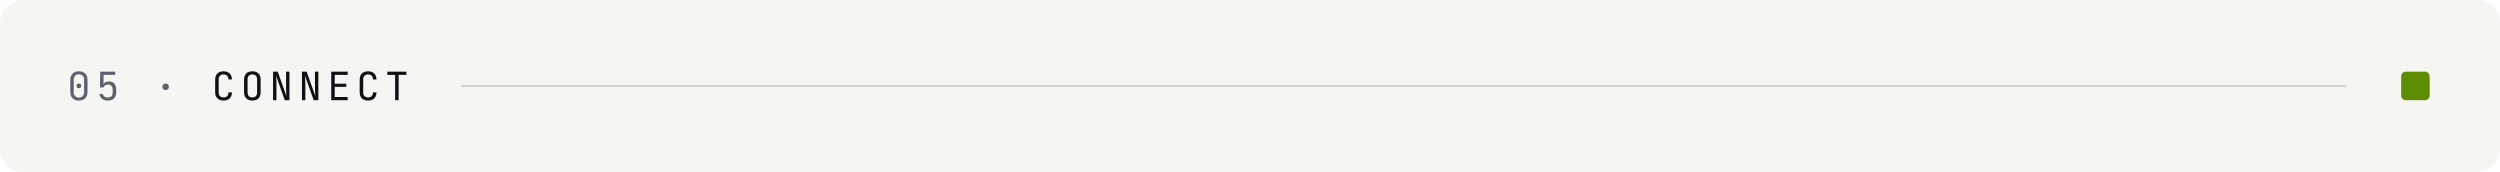
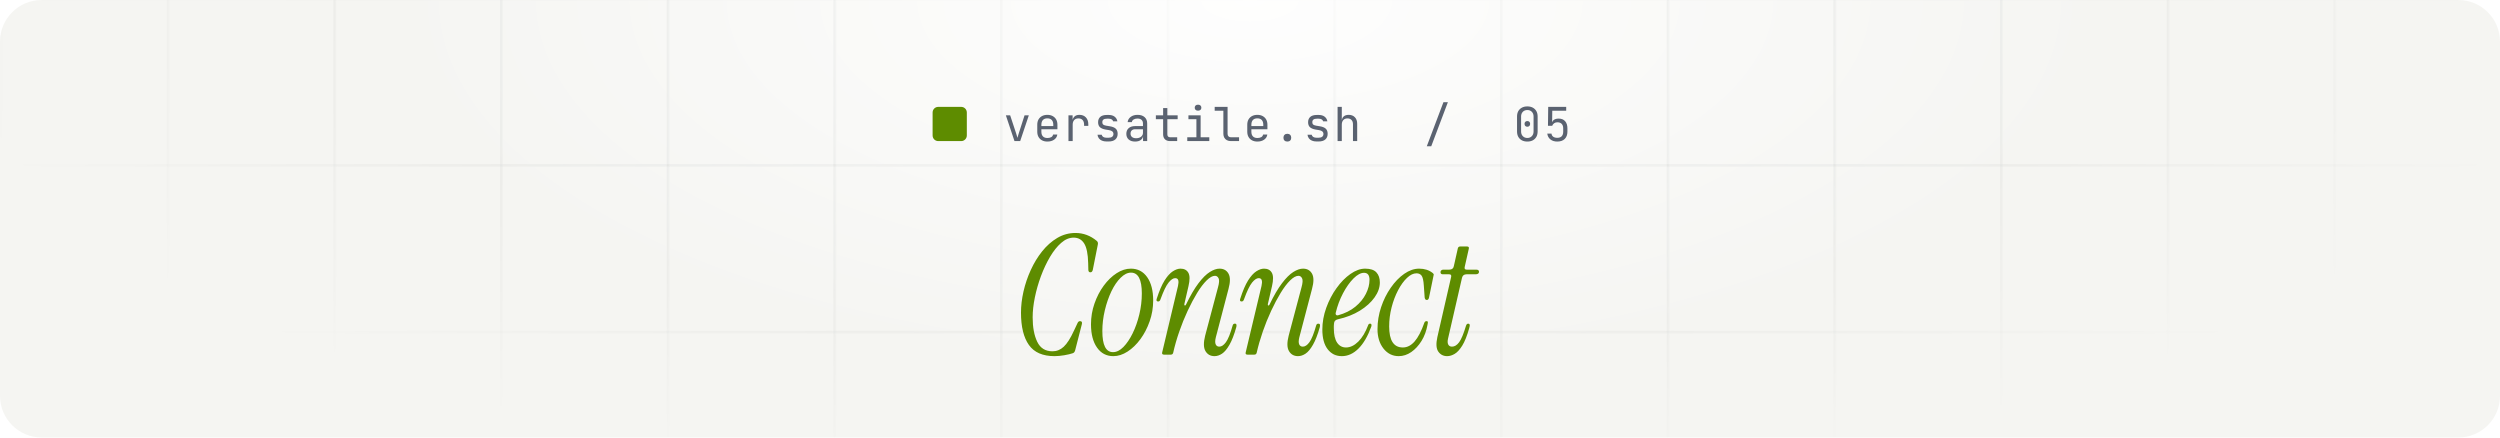
- <svg xmlns="http://www.w3.org/2000/svg" width="1280" height="88" viewBox="0 0 1280 88" role="img" aria-label="05 · connect">
-   <defs />
-   <rect width="1280" height="88" rx="12" fill="#f5f5f2" />
-   <path fill="#5a6270" d="M40.4 51.5Q39.06 51.5 38.07 50.97Q37.08 50.44 36.54 49.47Q36 48.5 36 47.2L36 40.8Q36 39.48 36.54 38.52Q37.08 37.56 38.07 37.03Q39.06 36.5 40.4 36.5Q41.76 36.5 42.74 37.03Q43.72 37.56 44.26 38.52Q44.8 39.48 44.8 40.8L44.8 47.2Q44.8 48.5 44.26 49.47Q43.72 50.44 42.73 50.97Q41.74 51.5 40.4 51.5ZM40.4 49.96Q41.6 49.96 42.33 49.19Q43.06 48.42 43.06 47.2L43.06 40.8Q43.06 39.58 42.33 38.81Q41.6 38.04 40.4 38.04Q39.2 38.04 38.47 38.81Q37.74 39.58 37.74 40.8L37.74 47.2Q37.74 48.42 38.47 49.19Q39.2 49.96 40.4 49.96ZM40.4 45.18Q39.86 45.18 39.53 44.84Q39.2 44.5 39.2 43.94Q39.2 43.4 39.53 43.07Q39.86 42.74 40.4 42.74Q40.94 42.74 41.27 43.07Q41.6 43.4 41.6 43.94Q41.6 44.5 41.27 44.84Q40.94 45.18 40.4 45.18ZM55.16 51.5Q53.38 51.5 52.24 50.58Q51.1 49.66 50.9 48.1L52.7 48.1Q52.8 48.96 53.44 49.43Q54.08 49.9 55.18 49.9Q56.44 49.9 57.07 49.22Q57.7 48.54 57.7 47.3L57.7 45.88Q57.7 44.64 57.07 43.96Q56.44 43.28 55.2 43.28Q54.42 43.28 53.84 43.69Q53.26 44.1 53 44.78L51.2 44.78L51.3 36.7L58.98 36.7L58.98 38.34L53.04 38.34L52.98 43.2L53.54 43.2L52.98 43.72Q52.98 42.78 53.73 42.24Q54.48 41.7 55.74 41.7Q57.52 41.68 58.51 42.79Q59.5 43.9 59.5 45.88L59.5 47.3Q59.5 49.24 58.36 50.37Q57.22 51.5 55.16 51.5ZM84.8 46.1Q84.04 46.1 83.59 45.66Q83.14 45.22 83.14 44.48Q83.14 43.7 83.59 43.24Q84.04 42.78 84.8 42.78Q85.56 42.78 86.01 43.24Q86.46 43.7 86.46 44.48Q86.46 45.22 86.01 45.66Q85.56 46.1 84.8 46.1Z" />
-   <path fill="#0e1116" d="M114.48 51.5Q113.16 51.5 112.19 51Q111.22 50.5 110.69 49.55Q110.16 48.6 110.16 47.3L110.16 40.7Q110.16 39.38 110.69 38.44Q111.22 37.5 112.19 37Q113.16 36.5 114.48 36.5Q115.8 36.5 116.76 37.01Q117.72 37.52 118.24 38.46Q118.76 39.4 118.76 40.7L116.96 40.7Q116.96 39.46 116.31 38.79Q115.66 38.12 114.48 38.12Q113.3 38.12 112.63 38.78Q111.96 39.44 111.96 40.68L111.96 47.3Q111.96 48.54 112.63 49.21Q113.3 49.88 114.48 49.88Q115.66 49.88 116.31 49.21Q116.96 48.54 116.96 47.3L118.76 47.3Q118.76 48.58 118.24 49.53Q117.72 50.48 116.76 50.99Q115.8 51.5 114.48 51.5ZM129.2 51.5Q127.88 51.5 126.93 51Q125.98 50.5 125.47 49.55Q124.96 48.6 124.96 47.3L124.96 40.7Q124.96 39.38 125.47 38.44Q125.98 37.5 126.93 37Q127.88 36.5 129.2 36.5Q130.52 36.5 131.47 37Q132.42 37.5 132.93 38.44Q133.44 39.38 133.44 40.68L133.44 47.3Q133.44 48.6 132.93 49.55Q132.42 50.5 131.47 51Q130.52 51.5 129.2 51.5ZM129.2 49.88Q130.38 49.88 131.01 49.21Q131.64 48.54 131.64 47.3L131.64 40.7Q131.64 39.46 131.01 38.79Q130.38 38.12 129.2 38.12Q128.04 38.12 127.4 38.79Q126.76 39.46 126.76 40.7L126.76 47.3Q126.76 48.54 127.4 49.21Q128.04 49.88 129.2 49.88ZM139.8 51.3L139.8 36.7L142.2 36.7L146.66 49.2Q146.62 48.7 146.57 47.97Q146.52 47.24 146.49 46.43Q146.46 45.62 146.46 44.9L146.46 36.7L148.2 36.7L148.2 51.3L145.8 51.3L141.36 38.8Q141.4 39.28 141.44 40.01Q141.48 40.74 141.51 41.55Q141.54 42.36 141.54 43.1L141.54 51.3ZM154.6 51.3L154.6 36.7L157 36.7L161.46 49.2Q161.42 48.7 161.37 47.97Q161.32 47.24 161.29 46.43Q161.26 45.62 161.26 44.9L161.26 36.7L163 36.7L163 51.3L160.6 51.3L156.16 38.8Q156.2 39.28 156.24 40.01Q156.28 40.74 156.31 41.55Q156.34 42.36 156.34 43.1L156.34 51.3ZM169.6 51.3L169.6 36.7L178 36.7L178 38.34L171.38 38.34L171.38 42.86L177.3 42.86L177.3 44.48L171.38 44.48L171.38 49.66L178 49.66L178 51.3ZM188.48 51.5Q187.16 51.5 186.19 51Q185.22 50.5 184.69 49.55Q184.16 48.6 184.16 47.3L184.16 40.7Q184.16 39.38 184.69 38.44Q185.22 37.5 186.19 37Q187.16 36.5 188.48 36.5Q189.8 36.5 190.76 37.01Q191.72 37.52 192.24 38.46Q192.76 39.4 192.76 40.7L190.96 40.7Q190.96 39.46 190.31 38.79Q189.66 38.12 188.48 38.12Q187.3 38.12 186.63 38.78Q185.96 39.44 185.96 40.68L185.96 47.3Q185.96 48.54 186.63 49.21Q187.3 49.88 188.48 49.88Q189.66 49.88 190.31 49.21Q190.96 48.54 190.96 47.3L192.76 47.3Q192.76 48.58 192.24 49.53Q191.72 50.48 190.76 50.99Q189.8 51.5 188.48 51.5ZM202.3 51.3L202.3 38.32L198.3 38.32L198.3 36.68L208.1 36.68L208.1 38.32L204.1 38.32L204.1 51.3Z" />
-   <rect x="236.1" y="43.5" width="965.3" height="1" fill="#0e1116" fill-opacity="0.16" />
-   <rect x="1229.4" y="36.7" width="14.6" height="14.6" rx="2.4" fill="#5e8c00" />
+ <svg xmlns="http://www.w3.org/2000/svg" width="960" height="168" viewBox="0 0 960 168" role="img" aria-label="Connect">
+   <defs>
+     <pattern id="grid" width="64" height="64" x="0" y="-1" patternUnits="userSpaceOnUse">
+       <g fill="#0e1116" fill-opacity="0.07">
+         <rect width="1" height="64" />
+         <rect width="64" height="1" />
+       </g>
+     </pattern>
+     <radialGradient id="fade" gradientUnits="userSpaceOnUse" cx="0" cy="0" r="1" gradientTransform="translate(480 0) scale(680 260)">
+       <stop offset="0.2" stop-color="#fff" />
+       <stop offset="0.75" stop-color="#000" />
+     </radialGradient>
+     <mask id="vignette" maskUnits="userSpaceOnUse" x="0" y="0" width="960" height="168">
+       <rect width="960" height="168" fill="url(#fade)" />
+     </mask>
+     <radialGradient id="beam" gradientUnits="userSpaceOnUse" cx="0" cy="0" r="1" gradientTransform="translate(480 0) scale(460 200)">
+       <stop offset="0" stop-color="#ffffff" stop-opacity="0.9" />
+       <stop offset="0.72" stop-color="#ffffff" stop-opacity="0" />
+     </radialGradient>
+   </defs>
+   <rect width="960" height="168" rx="16" fill="#f5f5f2" />
+   <rect width="960" height="168" rx="16" fill="url(#grid)" mask="url(#vignette)" />
+   <rect width="960" height="168" rx="16" fill="url(#beam)" />
+   <rect x="358.12" y="41.04" width="13.14" height="13.14" rx="2.16" fill="#5e8c00" />
+   <path fill="#5a6270" d="M389.56 54.18L386.25 44.28L387.9 44.28L390.1 50.94Q390.3 51.54 390.46 52.09Q390.62 52.63 390.69 52.94Q390.78 52.63 390.94 52.09Q391.11 51.54 391.29 50.94L393.43 44.28L395.07 44.28L391.75 54.18ZM402.18 54.36Q401.01 54.36 400.13 53.89Q399.26 53.43 398.78 52.57Q398.31 51.72 398.31 50.58L398.31 47.88Q398.31 46.73 398.78 45.88Q399.26 45.04 400.13 44.57Q401.01 44.1 402.18 44.1Q403.35 44.1 404.22 44.57Q405.09 45.04 405.57 45.88Q406.05 46.73 406.05 47.88L406.05 49.63L399.89 49.63L399.89 50.58Q399.89 51.75 400.48 52.37Q401.08 52.99 402.18 52.99Q403.11 52.99 403.69 52.66Q404.26 52.33 404.39 51.66L406.01 51.66Q405.85 52.9 404.79 53.63Q403.74 54.36 402.18 54.36ZM404.46 48.55L404.46 47.88Q404.46 46.71 403.88 46.08Q403.29 45.45 402.18 45.45Q401.08 45.45 400.48 46.08Q399.89 46.71 399.89 47.88L399.89 48.4L404.59 48.4ZM410.29 54.18L410.29 44.28L411.88 44.28L411.88 46.17L412.26 46.17L411.73 47.34Q411.73 45.74 412.43 44.92Q413.12 44.1 414.49 44.1Q416.05 44.1 416.98 45.08Q417.91 46.06 417.91 47.74L417.91 48.33L416.29 48.33L416.29 47.88Q416.29 46.71 415.72 46.09Q415.15 45.47 414.11 45.47Q413.08 45.47 412.5 46.1Q411.91 46.73 411.91 47.88L411.91 54.18ZM424.91 54.33Q423.9 54.33 423.15 54.01Q422.41 53.7 421.97 53.12Q421.53 52.54 421.44 51.75L423.06 51.75Q423.16 52.27 423.64 52.58Q424.12 52.89 424.91 52.89L425.67 52.89Q426.62 52.89 427.09 52.5Q427.56 52.11 427.56 51.46Q427.56 50.83 427.13 50.47Q426.71 50.1 425.88 49.97L424.55 49.75Q423.09 49.5 422.38 48.85Q421.67 48.19 421.67 46.93Q421.67 45.6 422.52 44.87Q423.36 44.14 425.05 44.14L425.74 44.14Q427.16 44.14 428.02 44.8Q428.89 45.47 429.07 46.6L427.45 46.6Q427.34 46.14 426.91 45.86Q426.48 45.58 425.74 45.58L425.05 45.58Q424.14 45.58 423.71 45.92Q423.29 46.26 423.29 46.95Q423.29 47.56 423.65 47.85Q424.01 48.13 424.78 48.26L426.12 48.48Q427.72 48.73 428.45 49.41Q429.18 50.1 429.18 51.39Q429.18 52.76 428.3 53.54Q427.43 54.33 425.67 54.33ZM435.87 54.36Q434.31 54.36 433.41 53.56Q432.51 52.76 432.51 51.39Q432.51 50.01 433.41 49.21Q434.31 48.42 435.84 48.42L438.9 48.42L438.9 47.43Q438.9 46.51 438.35 46.02Q437.8 45.52 436.79 45.52Q435.91 45.52 435.31 45.89Q434.72 46.26 434.63 46.89L433.01 46.89Q433.17 45.61 434.22 44.86Q435.26 44.1 436.83 44.1Q438.54 44.1 439.53 44.98Q440.52 45.87 440.52 47.38L440.52 54.18L438.93 54.18L438.93 52.29L438.66 52.29L438.93 52.02Q438.93 53.1 438.09 53.73Q437.26 54.36 435.87 54.36ZM436.27 53.08Q437.42 53.08 438.16 52.51Q438.9 51.93 438.9 51.03L438.9 49.63L435.87 49.63Q435.06 49.63 434.59 50.08Q434.13 50.53 434.13 51.3Q434.13 52.13 434.69 52.61Q435.26 53.08 436.27 53.08ZM449.34 54.18Q448.06 54.18 447.35 53.5Q446.64 52.81 446.64 51.57L446.64 45.76L443.85 45.76L443.85 44.28L446.64 44.28L446.64 41.49L448.26 41.49L448.26 44.28L452.22 44.28L452.22 45.76L448.26 45.76L448.26 51.57Q448.26 52.71 449.34 52.71L452.04 52.71L452.04 54.18ZM455.91 54.18L455.91 52.71L459.42 52.71L459.42 45.76L456.36 45.76L456.36 44.28L461.04 44.28L461.04 52.71L464.37 52.71L464.37 54.18ZM460.05 42.5Q459.45 42.5 459.11 42.19Q458.77 41.89 458.77 41.37Q458.77 40.83 459.11 40.51Q459.45 40.2 460.05 40.2Q460.64 40.2 460.98 40.51Q461.32 40.83 461.32 41.37Q461.32 41.89 460.98 42.19Q460.64 42.5 460.05 42.5ZM472.65 54.18Q471.78 54.18 471.13 53.84Q470.49 53.5 470.13 52.87Q469.77 52.24 469.77 51.39L469.77 42.52L466.44 42.52L466.44 41.04L471.39 41.04L471.39 51.39Q471.39 52 471.73 52.36Q472.07 52.71 472.65 52.71L475.8 52.71L475.8 54.18ZM482.82 54.36Q481.65 54.36 480.77 53.89Q479.9 53.43 479.42 52.57Q478.95 51.72 478.95 50.58L478.95 47.88Q478.95 46.73 479.42 45.88Q479.9 45.04 480.77 44.57Q481.65 44.1 482.82 44.1Q483.99 44.1 484.86 44.57Q485.73 45.04 486.21 45.88Q486.69 46.73 486.69 47.88L486.69 49.63L480.53 49.63L480.53 50.58Q480.53 51.75 481.12 52.37Q481.72 52.99 482.82 52.99Q483.75 52.99 484.33 52.66Q484.9 52.33 485.03 51.66L486.65 51.66Q486.49 52.9 485.43 53.63Q484.38 54.36 482.82 54.36ZM485.1 48.55L485.1 47.88Q485.1 46.71 484.52 46.08Q483.93 45.45 482.82 45.45Q481.72 45.45 481.12 46.08Q480.53 46.71 480.53 47.88L480.53 48.4L485.23 48.4ZM494.34 54.36Q493.65 54.36 493.25 53.97Q492.84 53.57 492.84 52.9Q492.84 52.2 493.25 51.79Q493.65 51.37 494.34 51.37Q495.02 51.37 495.42 51.79Q495.83 52.2 495.83 52.9Q495.83 53.57 495.42 53.97Q495.02 54.36 494.34 54.36ZM505.55 54.33Q504.54 54.33 503.79 54.01Q503.05 53.7 502.61 53.12Q502.17 52.54 502.08 51.75L503.7 51.75Q503.8 52.27 504.28 52.58Q504.76 52.89 505.55 52.89L506.3 52.89Q507.26 52.89 507.73 52.5Q508.2 52.11 508.2 51.46Q508.2 50.83 507.77 50.47Q507.35 50.1 506.52 49.97L505.19 49.75Q503.73 49.5 503.02 48.85Q502.31 48.19 502.31 46.93Q502.31 45.6 503.16 44.87Q504 44.14 505.69 44.14L506.38 44.14Q507.8 44.14 508.66 44.8Q509.53 45.47 509.71 46.6L508.09 46.6Q507.98 46.14 507.55 45.86Q507.12 45.58 506.38 45.58L505.69 45.58Q504.78 45.58 504.35 45.92Q503.93 46.26 503.93 46.95Q503.93 47.56 504.29 47.85Q504.65 48.13 505.42 48.26L506.76 48.48Q508.36 48.73 509.09 49.41Q509.82 50.1 509.82 51.39Q509.82 52.76 508.94 53.54Q508.07 54.33 506.3 54.33ZM513.63 54.18L513.63 41.04L515.25 41.04L515.25 44.28L515.25 46.17L515.59 46.17L515.25 46.55Q515.25 45.38 515.95 44.74Q516.66 44.1 517.9 44.1Q519.39 44.1 520.27 45.02Q521.16 45.94 521.16 47.52L521.16 54.18L519.54 54.18L519.54 47.7Q519.54 46.64 518.97 46.06Q518.4 45.47 517.43 45.47Q516.42 45.47 515.84 46.1Q515.25 46.73 515.25 47.88L515.25 54.18ZM547.89 56.16L554.28 39.24L555.99 39.24L549.6 56.16ZM586.5 54.36Q585.29 54.36 584.4 53.89Q583.51 53.41 583.02 52.54Q582.54 51.66 582.54 50.49L582.54 44.73Q582.54 43.54 583.02 42.68Q583.51 41.82 584.4 41.34Q585.29 40.86 586.5 40.86Q587.72 40.86 588.6 41.34Q589.48 41.82 589.97 42.68Q590.45 43.54 590.45 44.73L590.45 50.49Q590.45 51.66 589.97 52.54Q589.48 53.41 588.59 53.89Q587.7 54.36 586.5 54.36ZM586.5 52.98Q587.57 52.98 588.23 52.28Q588.89 51.59 588.89 50.49L588.89 44.73Q588.89 43.63 588.23 42.94Q587.57 42.25 586.5 42.25Q585.42 42.25 584.76 42.94Q584.1 43.63 584.1 44.73L584.1 50.49Q584.1 51.59 584.76 52.28Q585.42 52.98 586.5 52.98ZM586.5 48.67Q586.01 48.67 585.71 48.37Q585.42 48.06 585.42 47.56Q585.42 47.07 585.71 46.78Q586.01 46.48 586.5 46.48Q586.98 46.48 587.28 46.78Q587.57 47.07 587.57 47.56Q587.57 48.06 587.28 48.37Q586.98 48.67 586.5 48.67ZM597.98 54.36Q596.38 54.36 595.35 53.53Q594.33 52.71 594.15 51.3L595.77 51.3Q595.86 52.08 596.43 52.5Q597.01 52.92 598 52.92Q599.13 52.92 599.7 52.31Q600.27 51.7 600.27 50.58L600.27 49.3Q600.27 48.19 599.7 47.58Q599.13 46.96 598.02 46.96Q597.31 46.96 596.79 47.33Q596.27 47.7 596.04 48.31L594.42 48.31L594.51 41.04L601.42 41.04L601.42 42.52L596.07 42.52L596.02 46.89L596.52 46.89L596.02 47.36Q596.02 46.51 596.69 46.03Q597.37 45.54 598.5 45.54Q600.1 45.52 600.99 46.52Q601.89 47.52 601.89 49.3L601.89 50.58Q601.89 52.33 600.86 53.35Q599.83 54.36 597.98 54.36Z" />
+   <path fill="#0e1116" d="" />
+   <path fill="#5e8c00" d="M404.93 136.76Q398.14 136.76 395.1 132.47Q392.06 128.18 392.06 120.05Q392.06 116.15 393.02 111.93Q393.98 107.7 395.81 103.7Q397.63 99.7 400.19 96.5Q402.75 93.3 405.98 91.38Q409.22 89.46 412.99 89.46Q417.47 89.46 421.12 92.47Q421.76 92.98 421.57 93.88L419.65 103.54Q419.46 104.57 418.69 104.57Q417.92 104.57 417.92 103.54L417.86 101.05Q417.73 95.73 416.32 93.49Q414.91 91.25 412.29 91.25Q409.79 91.25 407.49 93.27Q405.18 95.29 403.2 98.65Q401.22 102.01 399.71 106.07Q398.21 110.13 397.38 114.23Q396.54 118.33 396.54 121.85Q396.54 127.61 398.3 131.25Q400.06 134.9 404.16 134.9Q406.59 134.9 408.48 133.14Q410.37 131.38 412.35 127.09L413.76 124.09Q414.08 123.32 414.72 123.32Q415.74 123.32 415.42 124.53L412.86 134.52Q412.61 135.48 411.84 135.67Q410.75 136.05 408.7 136.41Q406.66 136.76 404.93 136.76ZM427.52 136.76Q423.55 136.76 421.25 133.46Q418.94 130.17 418.94 124.53Q418.94 120.37 420.29 116.53Q421.63 112.69 423.84 109.69Q426.05 106.68 428.77 104.92Q431.49 103.16 434.24 103.16Q438.21 103.16 440.51 106.42Q442.82 109.69 442.82 115.38Q442.82 119.54 441.47 123.38Q440.13 127.22 437.92 130.23Q435.71 133.24 432.99 135Q430.27 136.76 427.52 136.76ZM427.39 135.22Q429.44 135.22 431.39 133.24Q433.34 131.25 434.94 127.99Q436.54 124.73 437.5 120.73Q438.46 116.73 438.46 112.69Q438.46 104.69 434.3 104.69Q432.32 104.69 430.34 106.65Q428.35 108.6 426.78 111.86Q425.22 115.13 424.26 119.13Q423.3 123.13 423.3 127.16Q423.3 135.22 427.39 135.22ZM446.27 135.35L452.35 109.81Q452.67 108.41 452.45 107.61Q452.22 106.81 451.26 106.81Q450.11 106.81 448.74 108.5Q447.36 110.2 445.63 114.93Q445.38 115.77 444.74 115.77Q443.78 115.77 444.22 114.61Q445.63 110.2 447.2 107.7Q448.77 105.21 450.37 104.18Q451.97 103.16 453.31 103.16Q455.42 103.16 456.32 104.73Q457.22 106.29 456.38 109.88L454.78 116.79Q454.72 117.24 454.98 117.3Q455.23 117.37 455.42 116.98Q457.92 111.8 460.22 108.76Q462.53 105.72 464.58 104.44Q466.62 103.16 468.29 103.16Q470.66 103.16 471.74 105.08Q472.83 107 471.74 110.97L466.88 129.53Q466.43 131.32 466.82 132.21Q467.2 133.11 468.22 133.11Q469.5 133.11 470.75 131.41Q472 129.72 473.34 124.98Q473.54 124.28 474.18 124.28Q474.69 124.28 474.78 124.66Q474.88 125.05 474.75 125.56Q473.54 129.91 472.13 132.37Q470.72 134.84 469.28 135.8Q467.84 136.76 466.37 136.76Q464.06 136.76 462.91 134.84Q461.76 132.92 462.78 128.89L467.71 110.33Q468.42 107.83 467.94 106.87Q467.46 105.91 466.56 105.91Q465.15 105.91 463.36 107.67Q461.57 109.43 459.71 112.47Q457.86 115.51 456.06 119.35Q454.27 123.19 452.83 127.35Q451.39 131.51 450.5 135.48Q450.3 136.18 449.6 136.18L446.98 136.18Q446.08 136.18 446.27 135.35ZM478.34 135.35L484.42 109.81Q484.74 108.41 484.51 107.61Q484.29 106.81 483.33 106.81Q482.18 106.81 480.8 108.5Q479.42 110.2 477.7 114.93Q477.44 115.77 476.8 115.77Q475.84 115.77 476.29 114.61Q477.7 110.2 479.26 107.7Q480.83 105.21 482.43 104.18Q484.03 103.16 485.38 103.16Q487.49 103.16 488.38 104.73Q489.28 106.29 488.45 109.88L486.85 116.79Q486.78 117.24 487.04 117.3Q487.3 117.37 487.49 116.98Q489.98 111.8 492.29 108.76Q494.59 105.72 496.64 104.44Q498.69 103.16 500.35 103.16Q502.72 103.16 503.81 105.08Q504.9 107 503.81 110.97L498.94 129.53Q498.5 131.32 498.88 132.21Q499.26 133.11 500.29 133.11Q501.57 133.11 502.82 131.41Q504.06 129.72 505.41 124.98Q505.6 124.28 506.24 124.28Q506.75 124.28 506.85 124.66Q506.94 125.05 506.82 125.56Q505.6 129.91 504.19 132.37Q502.78 134.84 501.34 135.8Q499.9 136.76 498.43 136.76Q496.13 136.76 494.98 134.84Q493.82 132.92 494.85 128.89L499.78 110.33Q500.48 107.83 500 106.87Q499.52 105.91 498.62 105.91Q497.22 105.91 495.42 107.67Q493.63 109.43 491.78 112.47Q489.92 115.51 488.13 119.35Q486.34 123.19 484.9 127.35Q483.46 131.51 482.56 135.48Q482.37 136.18 481.66 136.18L479.04 136.18Q478.14 136.18 478.34 135.35ZM515.26 136.76Q511.87 136.76 509.82 134.1Q507.78 131.45 507.78 126.58Q507.78 122.36 509.28 118.2Q510.78 114.04 513.22 110.65Q515.65 107.25 518.56 105.21Q521.47 103.16 524.22 103.16Q527.23 103.16 528.54 104.6Q529.86 106.04 529.86 108.47Q529.86 111.35 527.84 114.2Q525.82 117.05 522.21 119.29Q518.59 121.53 513.73 122.61Q512.32 122.93 512.26 124.21Q512.19 124.66 512.19 125.14Q512.19 125.62 512.19 126.07Q512.19 129.72 513.44 131.57Q514.69 133.43 516.86 133.43Q519.3 133.43 521.57 131.19Q523.84 128.95 525.38 124.85Q525.57 124.28 526.14 124.28Q526.53 124.28 526.62 124.6Q526.72 124.92 526.59 125.37Q524.54 131 521.63 133.88Q518.72 136.76 515.26 136.76ZM512.9 120.18Q512.77 120.63 513.06 120.92Q513.34 121.21 513.79 121.08Q517.76 119.99 520.45 117.78Q523.14 115.57 524.51 112.82Q525.89 110.07 525.89 107.45Q525.89 104.76 523.78 104.76Q521.92 104.76 519.74 106.93Q517.57 109.11 515.71 112.63Q513.86 116.15 512.9 120.18ZM537.09 136.76Q533.57 136.76 531.26 133.85Q528.96 130.93 528.96 126.39Q528.96 122.1 530.34 117.97Q531.71 113.85 534.05 110.49Q536.38 107.13 539.23 105.14Q542.08 103.16 544.96 103.16Q548.03 103.16 550.14 104.82Q550.46 105.08 550.53 105.24Q550.59 105.4 550.46 105.91L548.74 114.29Q548.54 115.19 547.9 115.19Q547.2 115.19 547.07 114.23L546.75 109.69Q546.56 106.74 545.89 105.85Q545.22 104.95 543.94 104.95Q542.14 104.95 540.29 106.71Q538.43 108.47 536.86 111.45Q535.3 114.42 534.37 118.04Q533.44 121.65 533.44 125.37Q533.44 133.43 538.69 133.43Q541.18 133.43 543.2 131.13Q545.22 128.82 546.94 123.96Q547.14 123.32 547.84 123.32Q548.22 123.32 548.29 123.61Q548.35 123.89 548.16 124.73Q547.52 128.25 545.86 130.93Q544.19 133.62 541.92 135.19Q539.65 136.76 537.09 136.76ZM555.71 136.76Q553.54 136.76 552.32 135.03Q551.1 133.3 551.94 129.46L557.25 106.29Q557.44 105.33 556.48 105.33L554.05 105.33Q553.15 105.33 553.15 104.5Q553.15 104.05 553.47 103.8Q553.79 103.54 554.24 103.54L556.54 103.54Q558.02 103.54 558.27 102.2L559.81 95.35Q560 94.65 560.7 94.65L563.33 94.65Q564.22 94.65 564.03 95.48L562.43 102.58Q562.24 103.54 563.2 103.54L566.85 103.54Q567.94 103.54 567.94 104.37Q567.94 105.33 566.59 105.33L563.14 105.33Q561.73 105.33 561.41 106.68L556.03 130.1Q555.71 131.51 556.13 132.31Q556.54 133.11 557.57 133.11Q559.04 133.11 560.29 131.45Q561.54 129.78 562.94 125.11Q563.2 124.28 563.78 124.28Q564.22 124.28 564.35 124.66Q564.48 125.05 564.16 126.07Q562.94 130.42 561.5 132.73Q560.06 135.03 558.59 135.89Q557.12 136.76 555.71 136.76Z" />
</svg>
